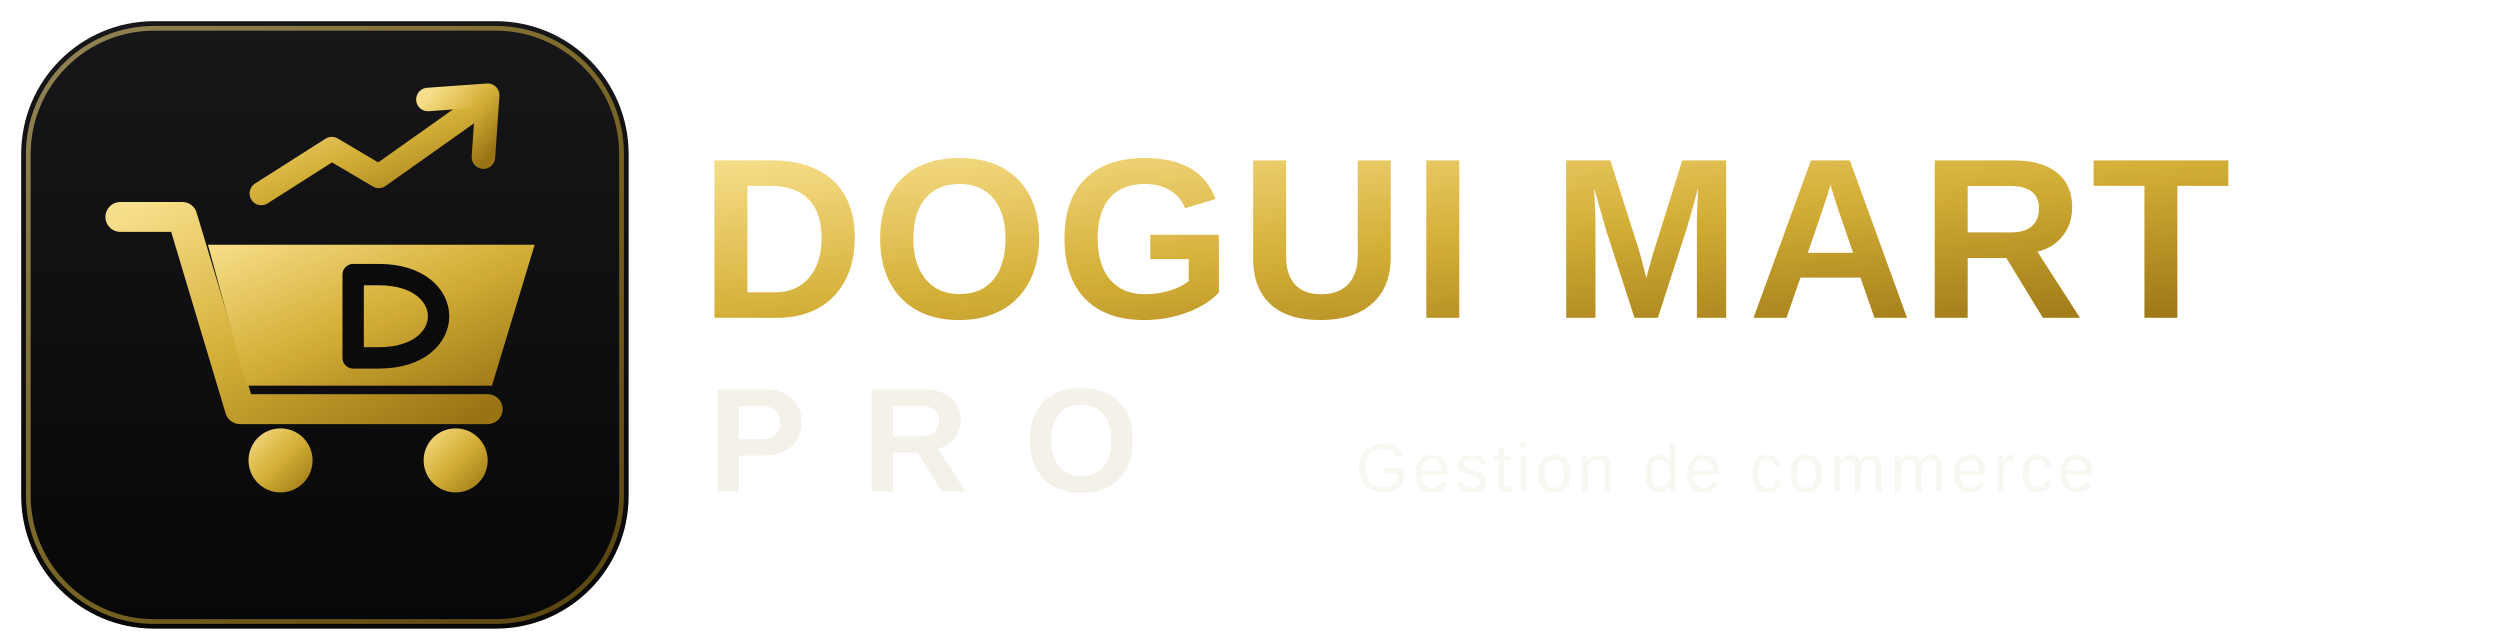
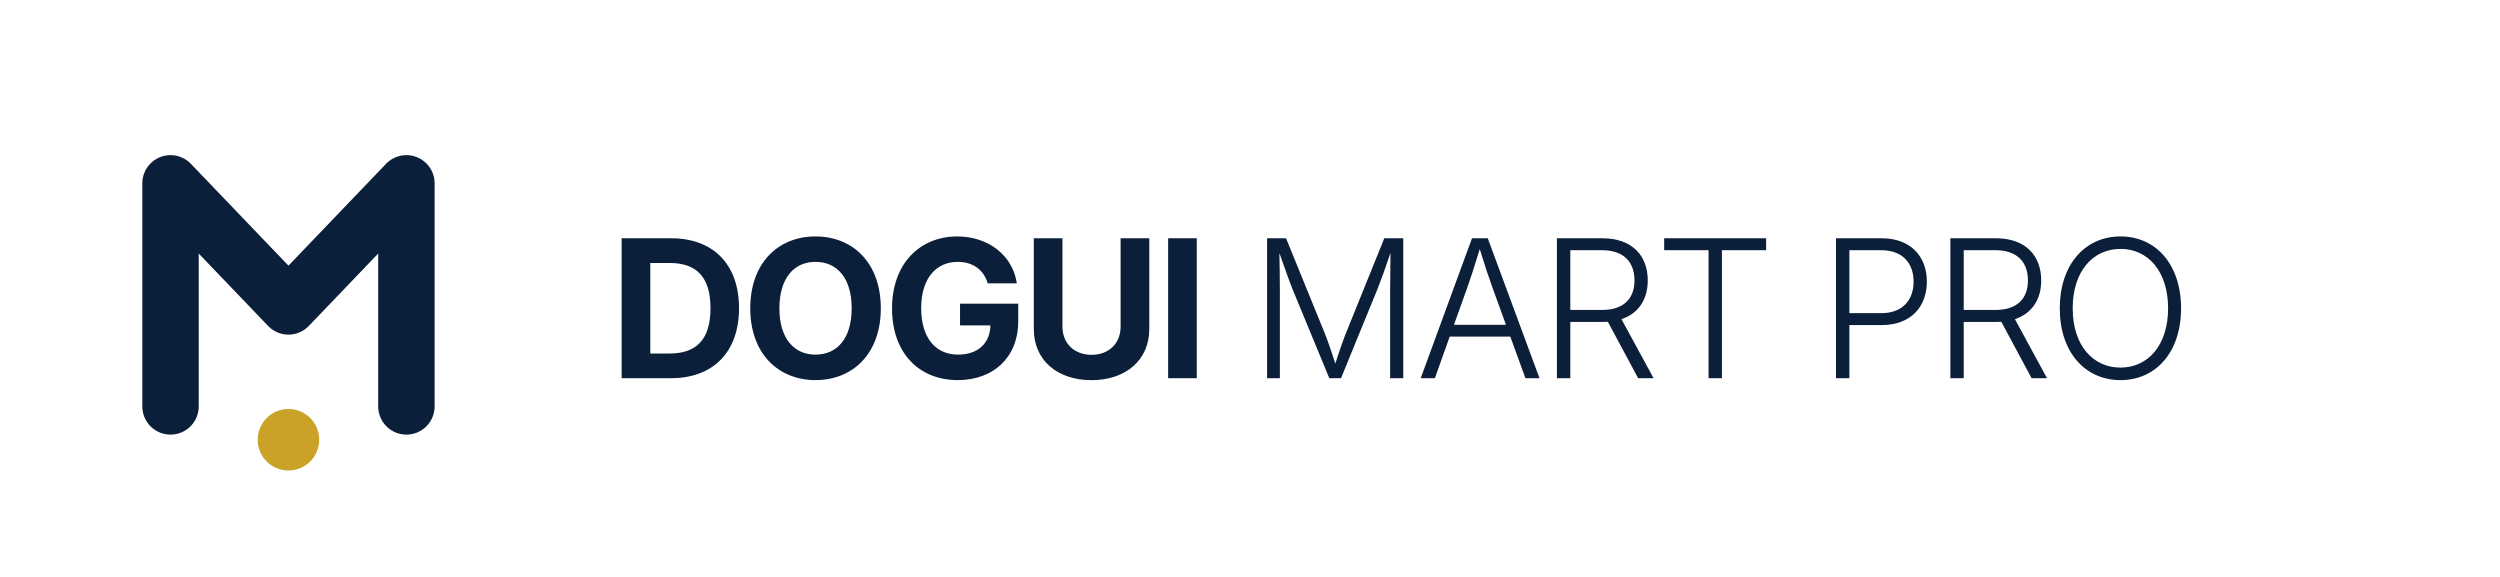
- <svg xmlns="http://www.w3.org/2000/svg" viewBox="0 0 1180 300" role="img" aria-label="Dogui Mart Pro">
-   <defs>
-     <linearGradient id="g" x1="0" y1="0" x2="1" y2="1">
-       <stop offset="0" stop-color="#F7DE8A" />
-       <stop offset=".5" stop-color="#D4AF37" />
-       <stop offset="1" stop-color="#9A7414" />
-     </linearGradient>
-     <linearGradient id="bg" x1="0" y1="0" x2="0" y2="1">
-       <stop offset="0" stop-color="#17171A" />
-       <stop offset="1" stop-color="#070708" />
-     </linearGradient>
-   </defs>
-   <g transform="translate(10 10) scale(.56)">
-     <rect width="512" height="512" rx="112" fill="url(#bg)" />
-     <rect x="6" y="6" width="500" height="500" rx="106" fill="none" stroke="url(#g)" stroke-opacity=".55" stroke-width="4" />
-     <g transform="translate(26 30) scale(.9)">
-       <g fill="none" stroke="url(#g)" stroke-linecap="round" stroke-linejoin="round">
-         <path d="M64 150 H122 L176 330 H408" stroke-width="28" />
-         <polyline points="196 128 262 86 306 112 402 44" stroke-width="22" />
-         <polyline points="352 40 408 36 404 94" stroke-width="22" />
-       </g>
-       <path d="M146 176 H452 L412 308 H182 Z" fill="url(#g)" />
-       <path d="M282 204 V282 H306 C344 282 362 262 362 243 C362 224 344 204 306 204 Z" fill="none" stroke="#0B0B0C" stroke-width="20" stroke-linejoin="round" />
-       <circle cx="214" cy="378" r="30" fill="url(#g)" />
-       <circle cx="378" cy="378" r="30" fill="url(#g)" />
-     </g>
+ <svg xmlns="http://www.w3.org/2000/svg" viewBox="0 0 780 180" width="780" height="180">
+   <g transform="translate(10 10) scale(0.4)">
+     <path d="M108 292 L108 118 L200 214 L292 118 L292 292" fill="none" stroke="#0B1F3A" stroke-width="44" stroke-linecap="round" stroke-linejoin="round" />
+     <circle cx="200" cy="318" r="24" fill="#C9A227" />
  </g>
-   <text x="330" y="150" font-family="Poppins, 'Segoe UI', Arial, sans-serif" font-size="108" font-weight="800" letter-spacing="3" fill="url(#g)">DOGUI MART</text>
-   <text x="334" y="232" font-family="Poppins, 'Segoe UI', Arial, sans-serif" font-size="70" font-weight="600" letter-spacing="26" fill="#F4F1E8">PRO</text>
-   <text x="640" y="232" font-family="Arial, sans-serif" font-size="32" letter-spacing="2" fill="#F4F1E8" fill-opacity=".6">Gestion de commerce</text>
+   <text x="190" y="118" font-family="Inter, 'Helvetica Neue', Arial, sans-serif" font-size="60" font-weight="700" letter-spacing="-2" fill="#0B1F3A">DOGUI <tspan font-weight="300">MART PRO</tspan>
+   </text>
</svg>
